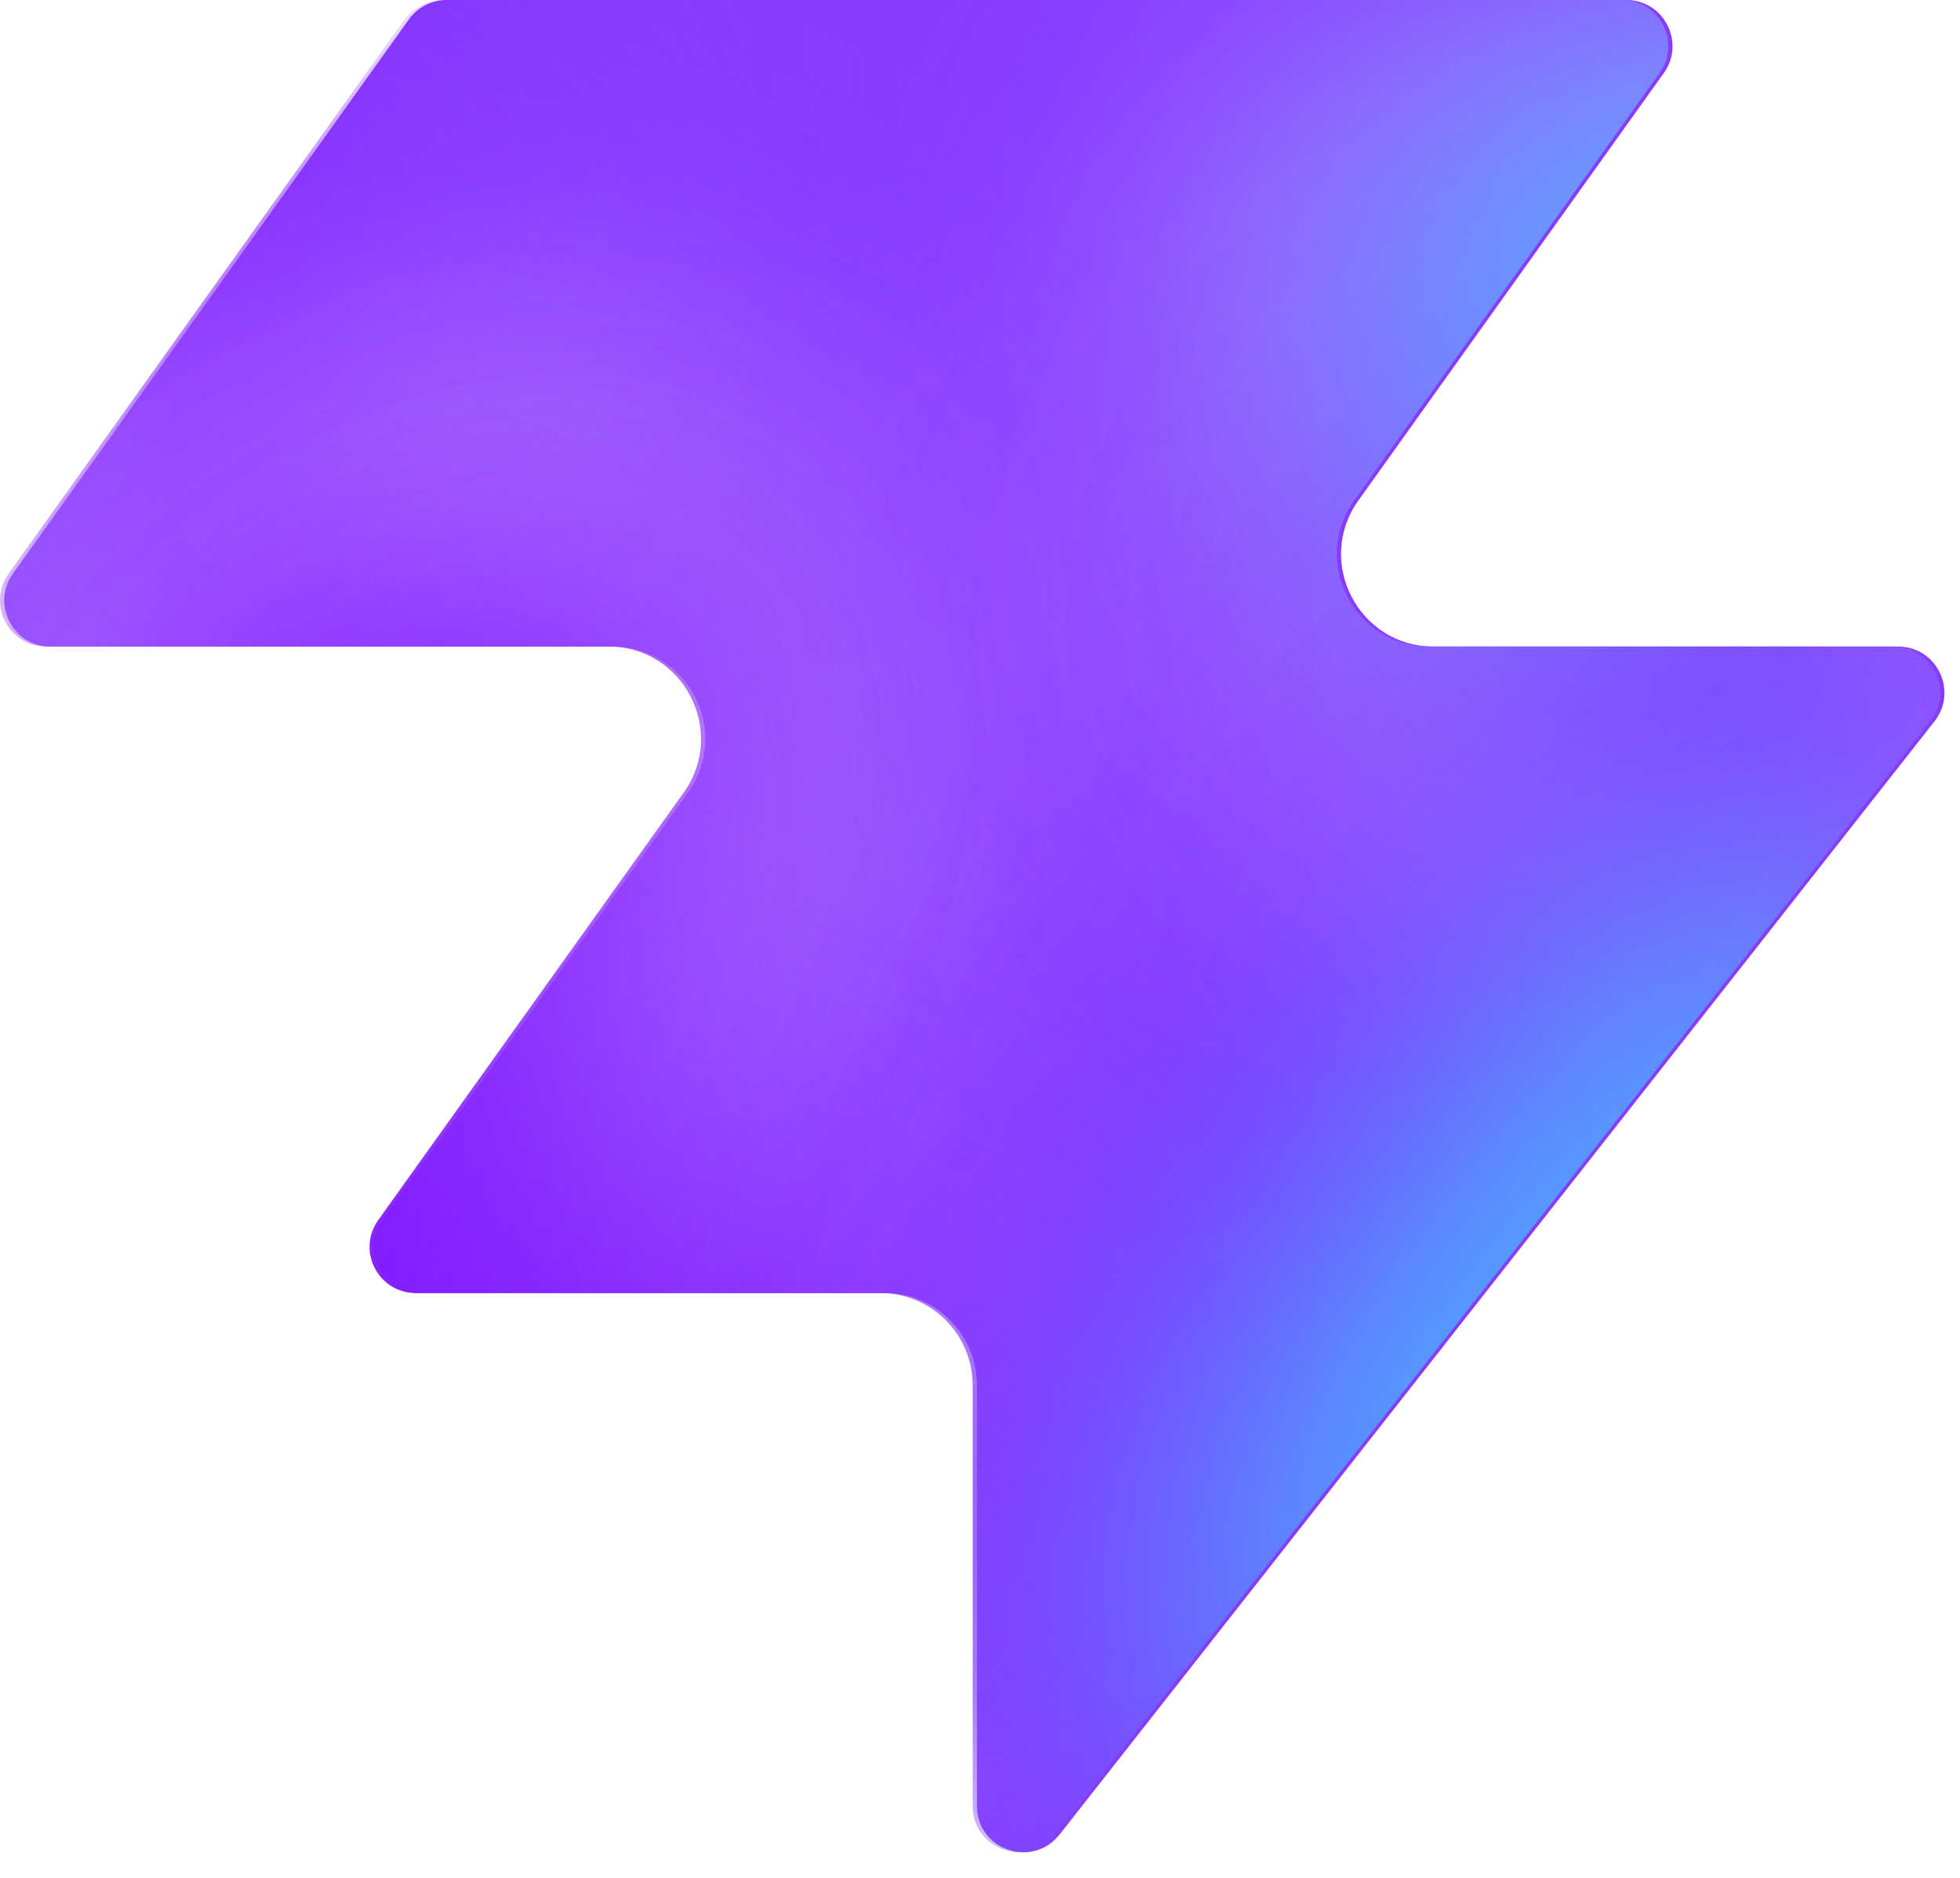
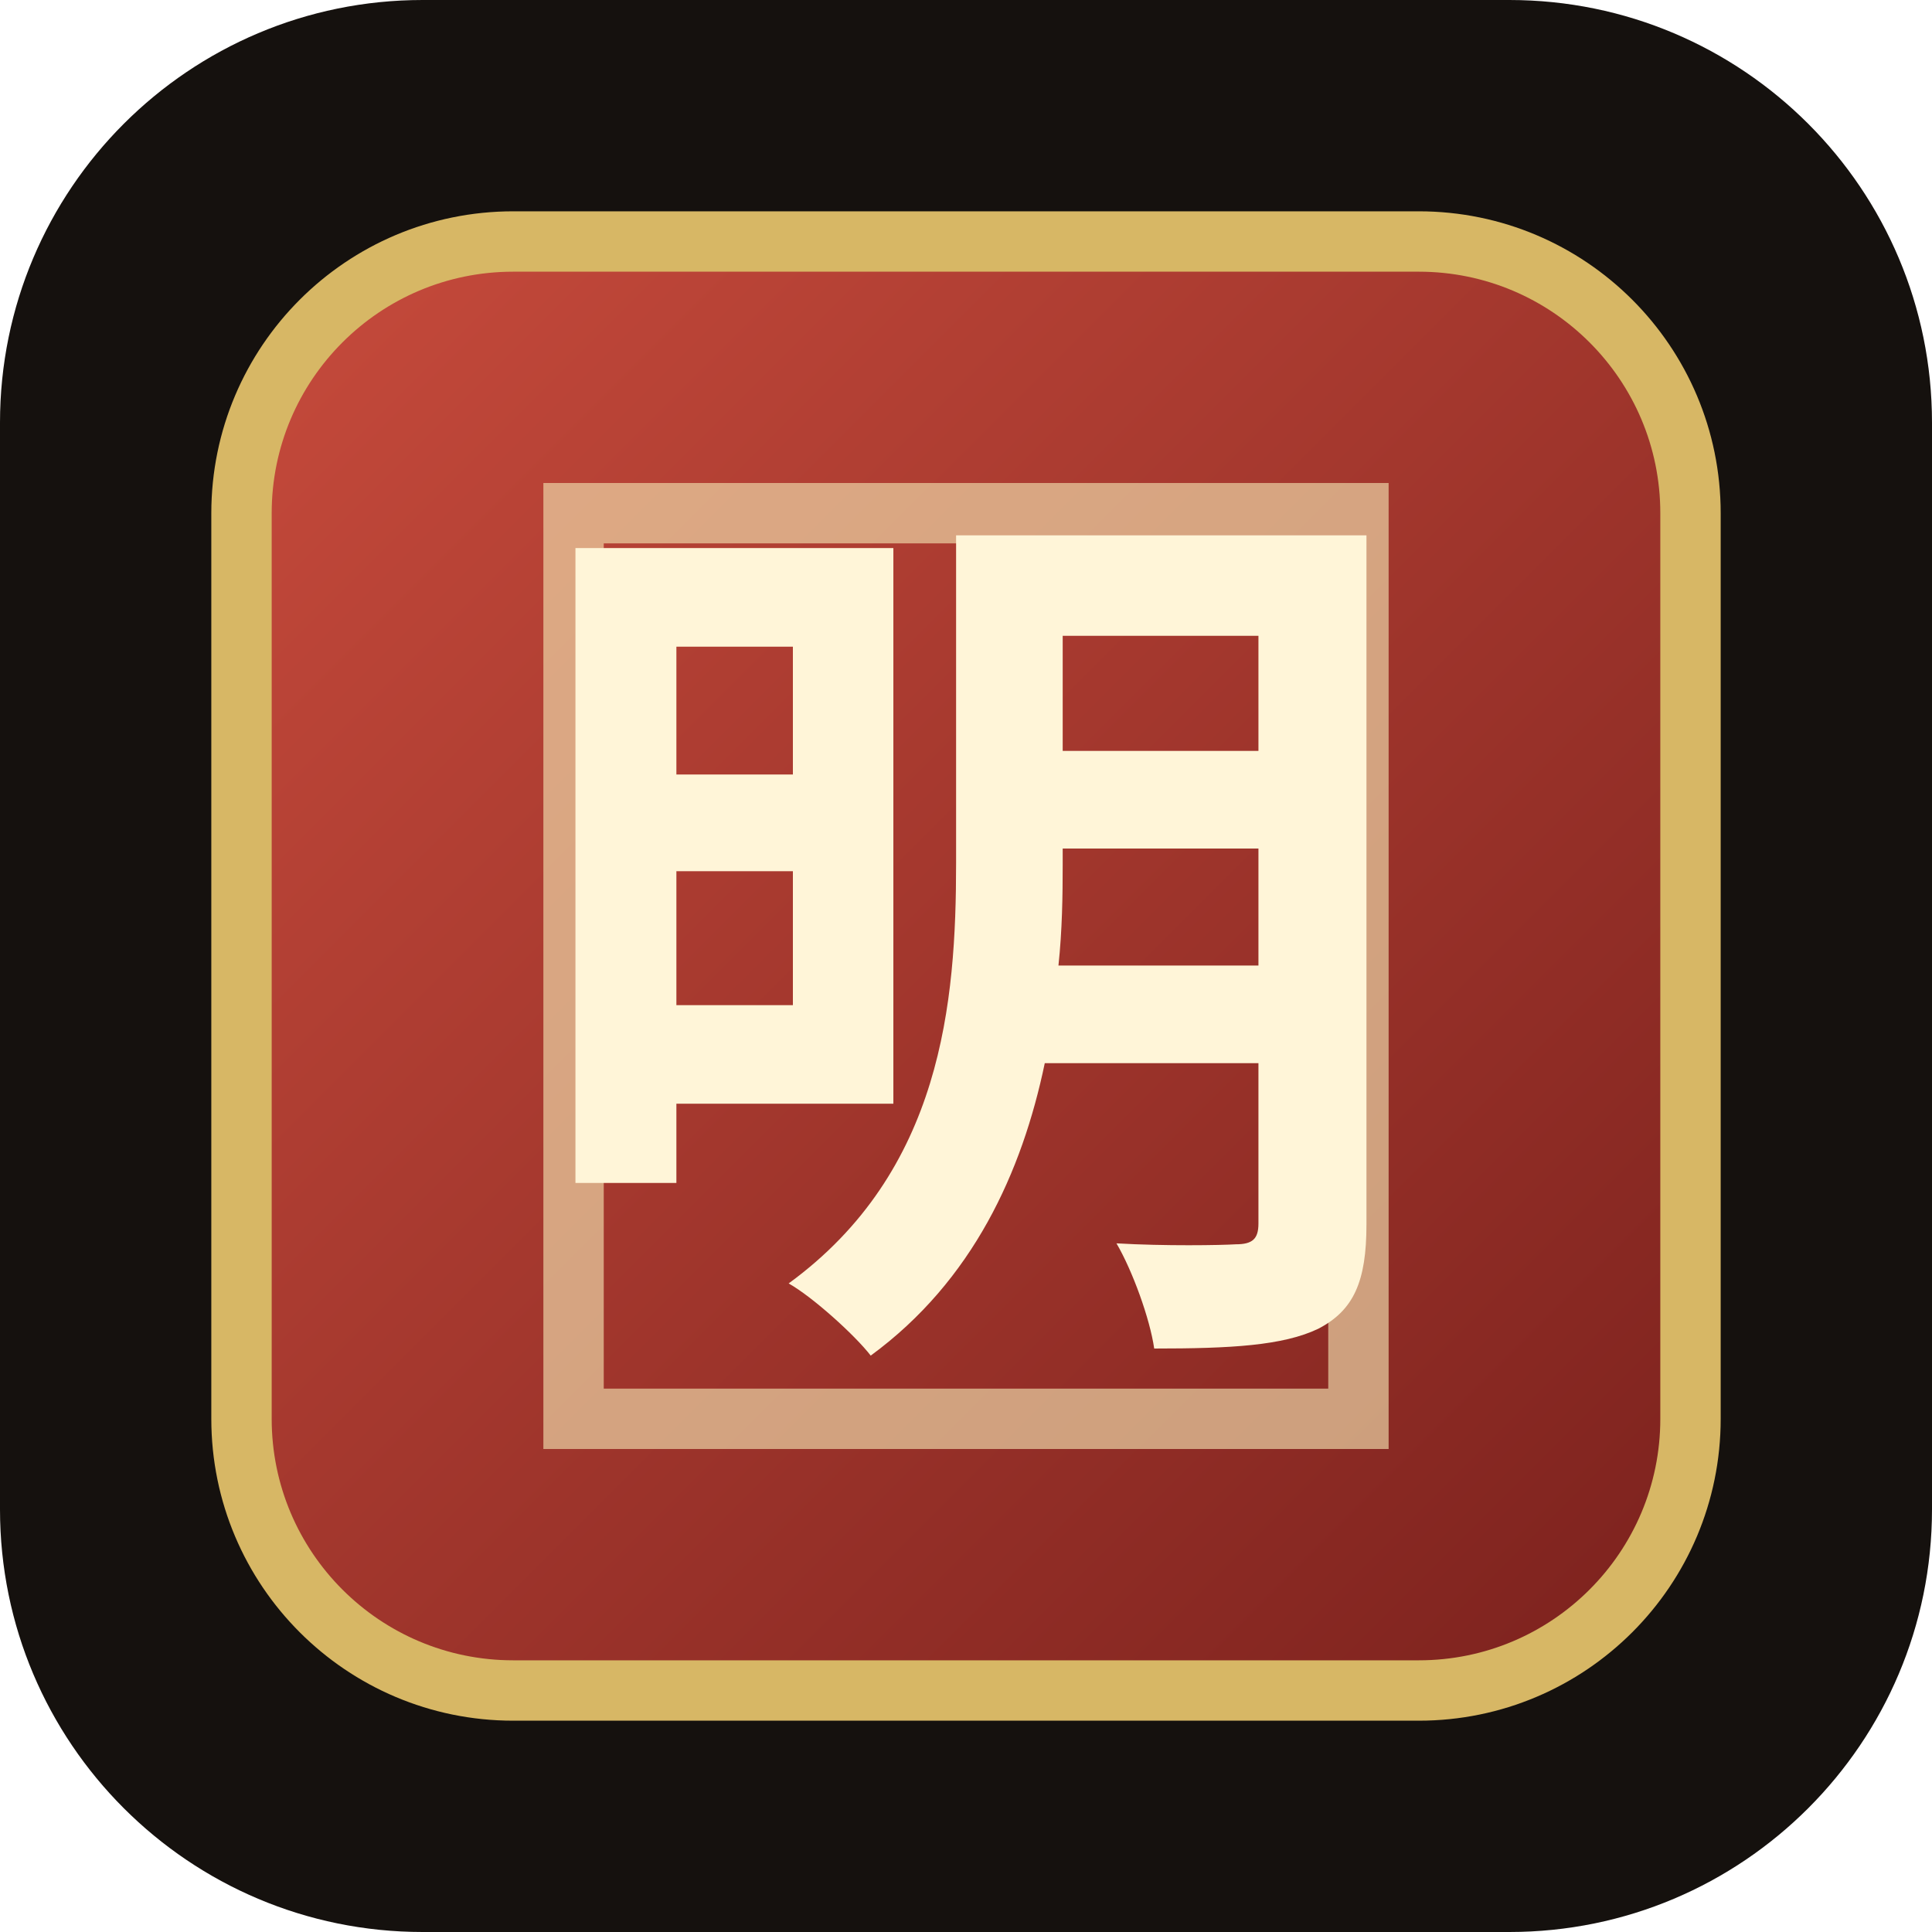
- <svg xmlns="http://www.w3.org/2000/svg" width="48" height="46" fill="none" viewBox="0 0 48 46">
-   <path fill="#863bff" d="M25.946 44.938c-.664.845-2.021.375-2.021-.698V33.937a2.26 2.26 0 0 0-2.262-2.262H10.287c-.92 0-1.456-1.04-.92-1.788l7.48-10.471c1.07-1.497 0-3.578-1.842-3.578H1.237c-.92 0-1.456-1.04-.92-1.788L10.013.474c.214-.297.556-.474.92-.474h28.894c.92 0 1.456 1.04.92 1.788l-7.48 10.471c-1.07 1.498 0 3.579 1.842 3.579h11.377c.943 0 1.473 1.088.89 1.83L25.947 44.94z" style="fill:#863bff;fill:color(display-p3 .525 .23 1);fill-opacity:1" />
-   <mask id="a" width="48" height="46" x="0" y="0" maskUnits="userSpaceOnUse" style="mask-type:alpha">
-     <path fill="#000" d="M25.842 44.938c-.664.844-2.021.375-2.021-.698V33.937a2.26 2.26 0 0 0-2.262-2.262H10.183c-.92 0-1.456-1.04-.92-1.788l7.48-10.471c1.07-1.498 0-3.579-1.842-3.579H1.133c-.92 0-1.456-1.04-.92-1.787L9.91.473c.214-.297.556-.474.92-.474h28.894c.92 0 1.456 1.04.92 1.788l-7.48 10.471c-1.07 1.498 0 3.578 1.842 3.578h11.377c.943 0 1.473 1.088.89 1.832L25.843 44.94z" style="fill:#000;fill-opacity:1" />
-   </mask>
-   <g mask="url(#a)">
-     <g filter="url(#b)">
-       <ellipse cx="5.508" cy="14.704" fill="#ede6ff" rx="5.508" ry="14.704" style="fill:#ede6ff;fill:color(display-p3 .927 .903 1);fill-opacity:1" transform="matrix(.00324 1 1 -.00324 -4.47 31.516)" />
-     </g>
-     <g filter="url(#c)">
-       <ellipse cx="10.399" cy="29.851" fill="#ede6ff" rx="10.399" ry="29.851" style="fill:#ede6ff;fill:color(display-p3 .927 .903 1);fill-opacity:1" transform="matrix(.00324 1 1 -.00324 -39.328 7.883)" />
-     </g>
-     <g filter="url(#d)">
-       <ellipse cx="5.508" cy="30.487" fill="#7e14ff" rx="5.508" ry="30.487" style="fill:#7e14ff;fill:color(display-p3 .492 .077 1);fill-opacity:1" transform="rotate(89.814 -25.913 -14.639)scale(1 -1)" />
-     </g>
-     <g filter="url(#e)">
-       <ellipse cx="5.508" cy="30.599" fill="#7e14ff" rx="5.508" ry="30.599" style="fill:#7e14ff;fill:color(display-p3 .492 .077 1);fill-opacity:1" transform="rotate(89.814 -32.644 -3.334)scale(1 -1)" />
-     </g>
-     <g filter="url(#f)">
-       <ellipse cx="5.508" cy="30.599" fill="#7e14ff" rx="5.508" ry="30.599" style="fill:#7e14ff;fill:color(display-p3 .492 .077 1);fill-opacity:1" transform="matrix(.00324 1 1 -.00324 -34.34 30.47)" />
-     </g>
-     <g filter="url(#g)">
-       <ellipse cx="14.072" cy="22.078" fill="#ede6ff" rx="14.072" ry="22.078" style="fill:#ede6ff;fill:color(display-p3 .927 .903 1);fill-opacity:1" transform="rotate(93.35 24.506 48.493)scale(-1 1)" />
-     </g>
-     <g filter="url(#h)">
-       <ellipse cx="3.47" cy="21.501" fill="#7e14ff" rx="3.47" ry="21.501" style="fill:#7e14ff;fill:color(display-p3 .492 .077 1);fill-opacity:1" transform="rotate(89.009 28.708 47.59)scale(-1 1)" />
-     </g>
-     <g filter="url(#i)">
-       <ellipse cx="3.47" cy="21.501" fill="#7e14ff" rx="3.47" ry="21.501" style="fill:#7e14ff;fill:color(display-p3 .492 .077 1);fill-opacity:1" transform="rotate(89.009 28.708 47.59)scale(-1 1)" />
-     </g>
-     <g filter="url(#j)">
-       <ellipse cx=".387" cy="8.972" fill="#7e14ff" rx="4.407" ry="29.108" style="fill:#7e14ff;fill:color(display-p3 .492 .077 1);fill-opacity:1" transform="rotate(39.51 .387 8.972)" />
-     </g>
-     <g filter="url(#k)">
-       <ellipse cx="47.523" cy="-6.092" fill="#7e14ff" rx="4.407" ry="29.108" style="fill:#7e14ff;fill:color(display-p3 .492 .077 1);fill-opacity:1" transform="rotate(37.892 47.523 -6.092)" />
-     </g>
-     <g filter="url(#l)">
-       <ellipse cx="41.412" cy="6.333" fill="#47bfff" rx="5.971" ry="9.665" style="fill:#47bfff;fill:color(display-p3 .28 .748 1);fill-opacity:1" transform="rotate(37.892 41.412 6.333)" />
-     </g>
-     <g filter="url(#m)">
-       <ellipse cx="-1.879" cy="38.332" fill="#7e14ff" rx="4.407" ry="29.108" style="fill:#7e14ff;fill:color(display-p3 .492 .077 1);fill-opacity:1" transform="rotate(37.892 -1.88 38.332)" />
-     </g>
-     <g filter="url(#n)">
-       <ellipse cx="-1.879" cy="38.332" fill="#7e14ff" rx="4.407" ry="29.108" style="fill:#7e14ff;fill:color(display-p3 .492 .077 1);fill-opacity:1" transform="rotate(37.892 -1.88 38.332)" />
-     </g>
-     <g filter="url(#o)">
-       <ellipse cx="35.651" cy="29.907" fill="#7e14ff" rx="4.407" ry="29.108" style="fill:#7e14ff;fill:color(display-p3 .492 .077 1);fill-opacity:1" transform="rotate(37.892 35.651 29.907)" />
-     </g>
-     <g filter="url(#p)">
-       <ellipse cx="38.418" cy="32.4" fill="#47bfff" rx="5.971" ry="15.297" style="fill:#47bfff;fill:color(display-p3 .28 .748 1);fill-opacity:1" transform="rotate(37.892 38.418 32.4)" />
-     </g>
-   </g>
+ <svg xmlns="http://www.w3.org/2000/svg" viewBox="0 0 64 64">
  <defs>
-     <filter id="b" width="60.045" height="41.654" x="-19.77" y="16.149" color-interpolation-filters="sRGB" filterUnits="userSpaceOnUse">
-       <feFlood flood-opacity="0" result="BackgroundImageFix" />
-       <feBlend in="SourceGraphic" in2="BackgroundImageFix" result="shape" />
-       <feGaussianBlur result="effect1_foregroundBlur_2002_17158" stdDeviation="7.659" />
-     </filter>
-     <filter id="c" width="90.34" height="51.437" x="-54.613" y="-7.533" color-interpolation-filters="sRGB" filterUnits="userSpaceOnUse">
-       <feFlood flood-opacity="0" result="BackgroundImageFix" />
-       <feBlend in="SourceGraphic" in2="BackgroundImageFix" result="shape" />
-       <feGaussianBlur result="effect1_foregroundBlur_2002_17158" stdDeviation="7.659" />
-     </filter>
-     <filter id="d" width="79.355" height="29.4" x="-49.64" y="2.03" color-interpolation-filters="sRGB" filterUnits="userSpaceOnUse">
-       <feFlood flood-opacity="0" result="BackgroundImageFix" />
-       <feBlend in="SourceGraphic" in2="BackgroundImageFix" result="shape" />
-       <feGaussianBlur result="effect1_foregroundBlur_2002_17158" stdDeviation="4.596" />
-     </filter>
-     <filter id="e" width="79.579" height="29.4" x="-45.045" y="20.029" color-interpolation-filters="sRGB" filterUnits="userSpaceOnUse">
-       <feFlood flood-opacity="0" result="BackgroundImageFix" />
-       <feBlend in="SourceGraphic" in2="BackgroundImageFix" result="shape" />
-       <feGaussianBlur result="effect1_foregroundBlur_2002_17158" stdDeviation="4.596" />
-     </filter>
-     <filter id="f" width="79.579" height="29.4" x="-43.513" y="21.178" color-interpolation-filters="sRGB" filterUnits="userSpaceOnUse">
-       <feFlood flood-opacity="0" result="BackgroundImageFix" />
-       <feBlend in="SourceGraphic" in2="BackgroundImageFix" result="shape" />
-       <feGaussianBlur result="effect1_foregroundBlur_2002_17158" stdDeviation="4.596" />
-     </filter>
-     <filter id="g" width="74.749" height="58.852" x="15.756" y="-17.901" color-interpolation-filters="sRGB" filterUnits="userSpaceOnUse">
-       <feFlood flood-opacity="0" result="BackgroundImageFix" />
-       <feBlend in="SourceGraphic" in2="BackgroundImageFix" result="shape" />
-       <feGaussianBlur result="effect1_foregroundBlur_2002_17158" stdDeviation="7.659" />
-     </filter>
-     <filter id="h" width="61.377" height="25.362" x="23.548" y="2.284" color-interpolation-filters="sRGB" filterUnits="userSpaceOnUse">
-       <feFlood flood-opacity="0" result="BackgroundImageFix" />
-       <feBlend in="SourceGraphic" in2="BackgroundImageFix" result="shape" />
-       <feGaussianBlur result="effect1_foregroundBlur_2002_17158" stdDeviation="4.596" />
-     </filter>
-     <filter id="i" width="61.377" height="25.362" x="23.548" y="2.284" color-interpolation-filters="sRGB" filterUnits="userSpaceOnUse">
-       <feFlood flood-opacity="0" result="BackgroundImageFix" />
-       <feBlend in="SourceGraphic" in2="BackgroundImageFix" result="shape" />
-       <feGaussianBlur result="effect1_foregroundBlur_2002_17158" stdDeviation="4.596" />
-     </filter>
-     <filter id="j" width="56.045" height="63.649" x="-27.636" y="-22.853" color-interpolation-filters="sRGB" filterUnits="userSpaceOnUse">
-       <feFlood flood-opacity="0" result="BackgroundImageFix" />
-       <feBlend in="SourceGraphic" in2="BackgroundImageFix" result="shape" />
-       <feGaussianBlur result="effect1_foregroundBlur_2002_17158" stdDeviation="4.596" />
-     </filter>
-     <filter id="k" width="54.814" height="64.646" x="20.116" y="-38.415" color-interpolation-filters="sRGB" filterUnits="userSpaceOnUse">
-       <feFlood flood-opacity="0" result="BackgroundImageFix" />
-       <feBlend in="SourceGraphic" in2="BackgroundImageFix" result="shape" />
-       <feGaussianBlur result="effect1_foregroundBlur_2002_17158" stdDeviation="4.596" />
-     </filter>
-     <filter id="l" width="33.541" height="35.313" x="24.641" y="-11.323" color-interpolation-filters="sRGB" filterUnits="userSpaceOnUse">
-       <feFlood flood-opacity="0" result="BackgroundImageFix" />
-       <feBlend in="SourceGraphic" in2="BackgroundImageFix" result="shape" />
-       <feGaussianBlur result="effect1_foregroundBlur_2002_17158" stdDeviation="4.596" />
-     </filter>
-     <filter id="m" width="54.814" height="64.646" x="-29.286" y="6.009" color-interpolation-filters="sRGB" filterUnits="userSpaceOnUse">
-       <feFlood flood-opacity="0" result="BackgroundImageFix" />
-       <feBlend in="SourceGraphic" in2="BackgroundImageFix" result="shape" />
-       <feGaussianBlur result="effect1_foregroundBlur_2002_17158" stdDeviation="4.596" />
-     </filter>
-     <filter id="n" width="54.814" height="64.646" x="-29.286" y="6.009" color-interpolation-filters="sRGB" filterUnits="userSpaceOnUse">
-       <feFlood flood-opacity="0" result="BackgroundImageFix" />
-       <feBlend in="SourceGraphic" in2="BackgroundImageFix" result="shape" />
-       <feGaussianBlur result="effect1_foregroundBlur_2002_17158" stdDeviation="4.596" />
-     </filter>
-     <filter id="o" width="54.814" height="64.646" x="8.244" y="-2.416" color-interpolation-filters="sRGB" filterUnits="userSpaceOnUse">
-       <feFlood flood-opacity="0" result="BackgroundImageFix" />
-       <feBlend in="SourceGraphic" in2="BackgroundImageFix" result="shape" />
-       <feGaussianBlur result="effect1_foregroundBlur_2002_17158" stdDeviation="4.596" />
-     </filter>
-     <filter id="p" width="39.409" height="43.623" x="18.713" y="10.588" color-interpolation-filters="sRGB" filterUnits="userSpaceOnUse">
-       <feFlood flood-opacity="0" result="BackgroundImageFix" />
-       <feBlend in="SourceGraphic" in2="BackgroundImageFix" result="shape" />
-       <feGaussianBlur result="effect1_foregroundBlur_2002_17158" stdDeviation="4.596" />
-     </filter>
+     <linearGradient id="g" x1="0" y1="0" x2="1" y2="1">
+       <stop stop-color="#c74b3c" />
+       <stop offset="1" stop-color="#7b211d" />
+     </linearGradient>
  </defs>
+   <rect width="64" height="64" rx="14" fill="#15110e" />
+   <rect x="8" y="8" width="48" height="48" rx="9" fill="url(#g)" stroke="#d7b765" stroke-width="2" />
+   <path d="M18 17h28M18 47h28M19 18v28M45 18v28" stroke="#f1dfad" stroke-width="2" opacity=".65" />
+   <text x="32" y="42" text-anchor="middle" font-size="30" font-family="serif" font-weight="700" fill="#fff5d8">明</text>
</svg>
